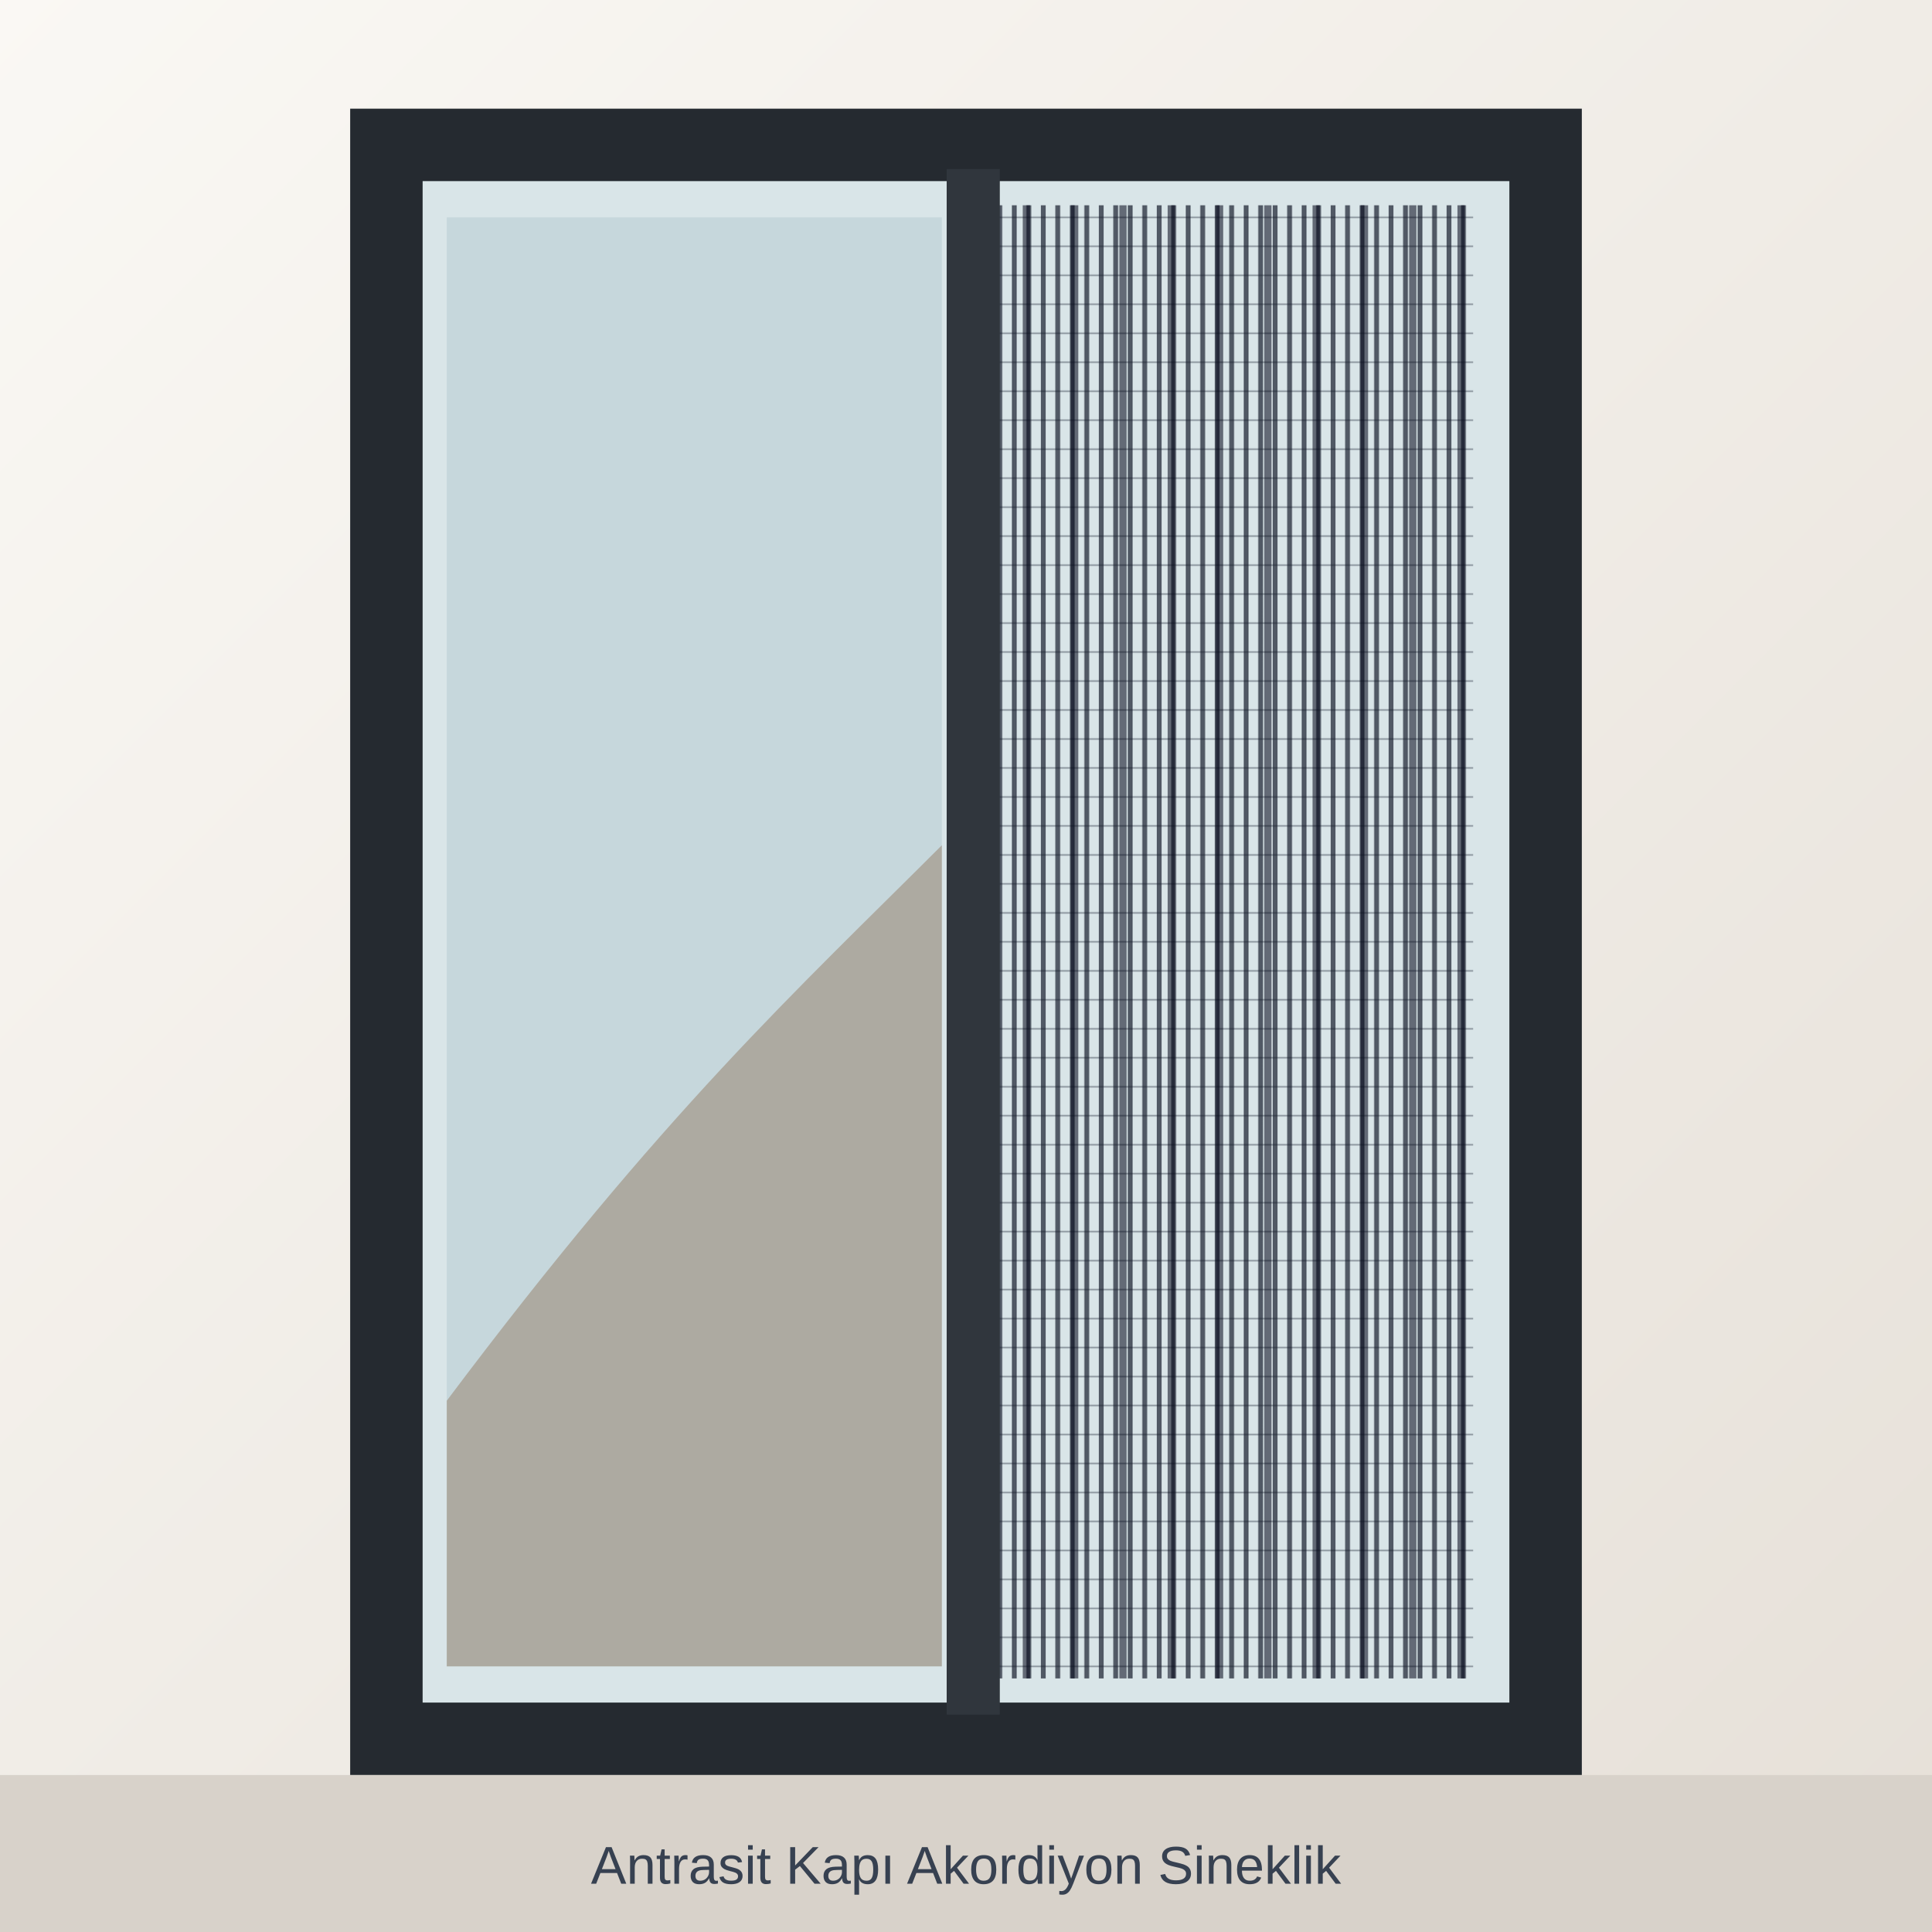
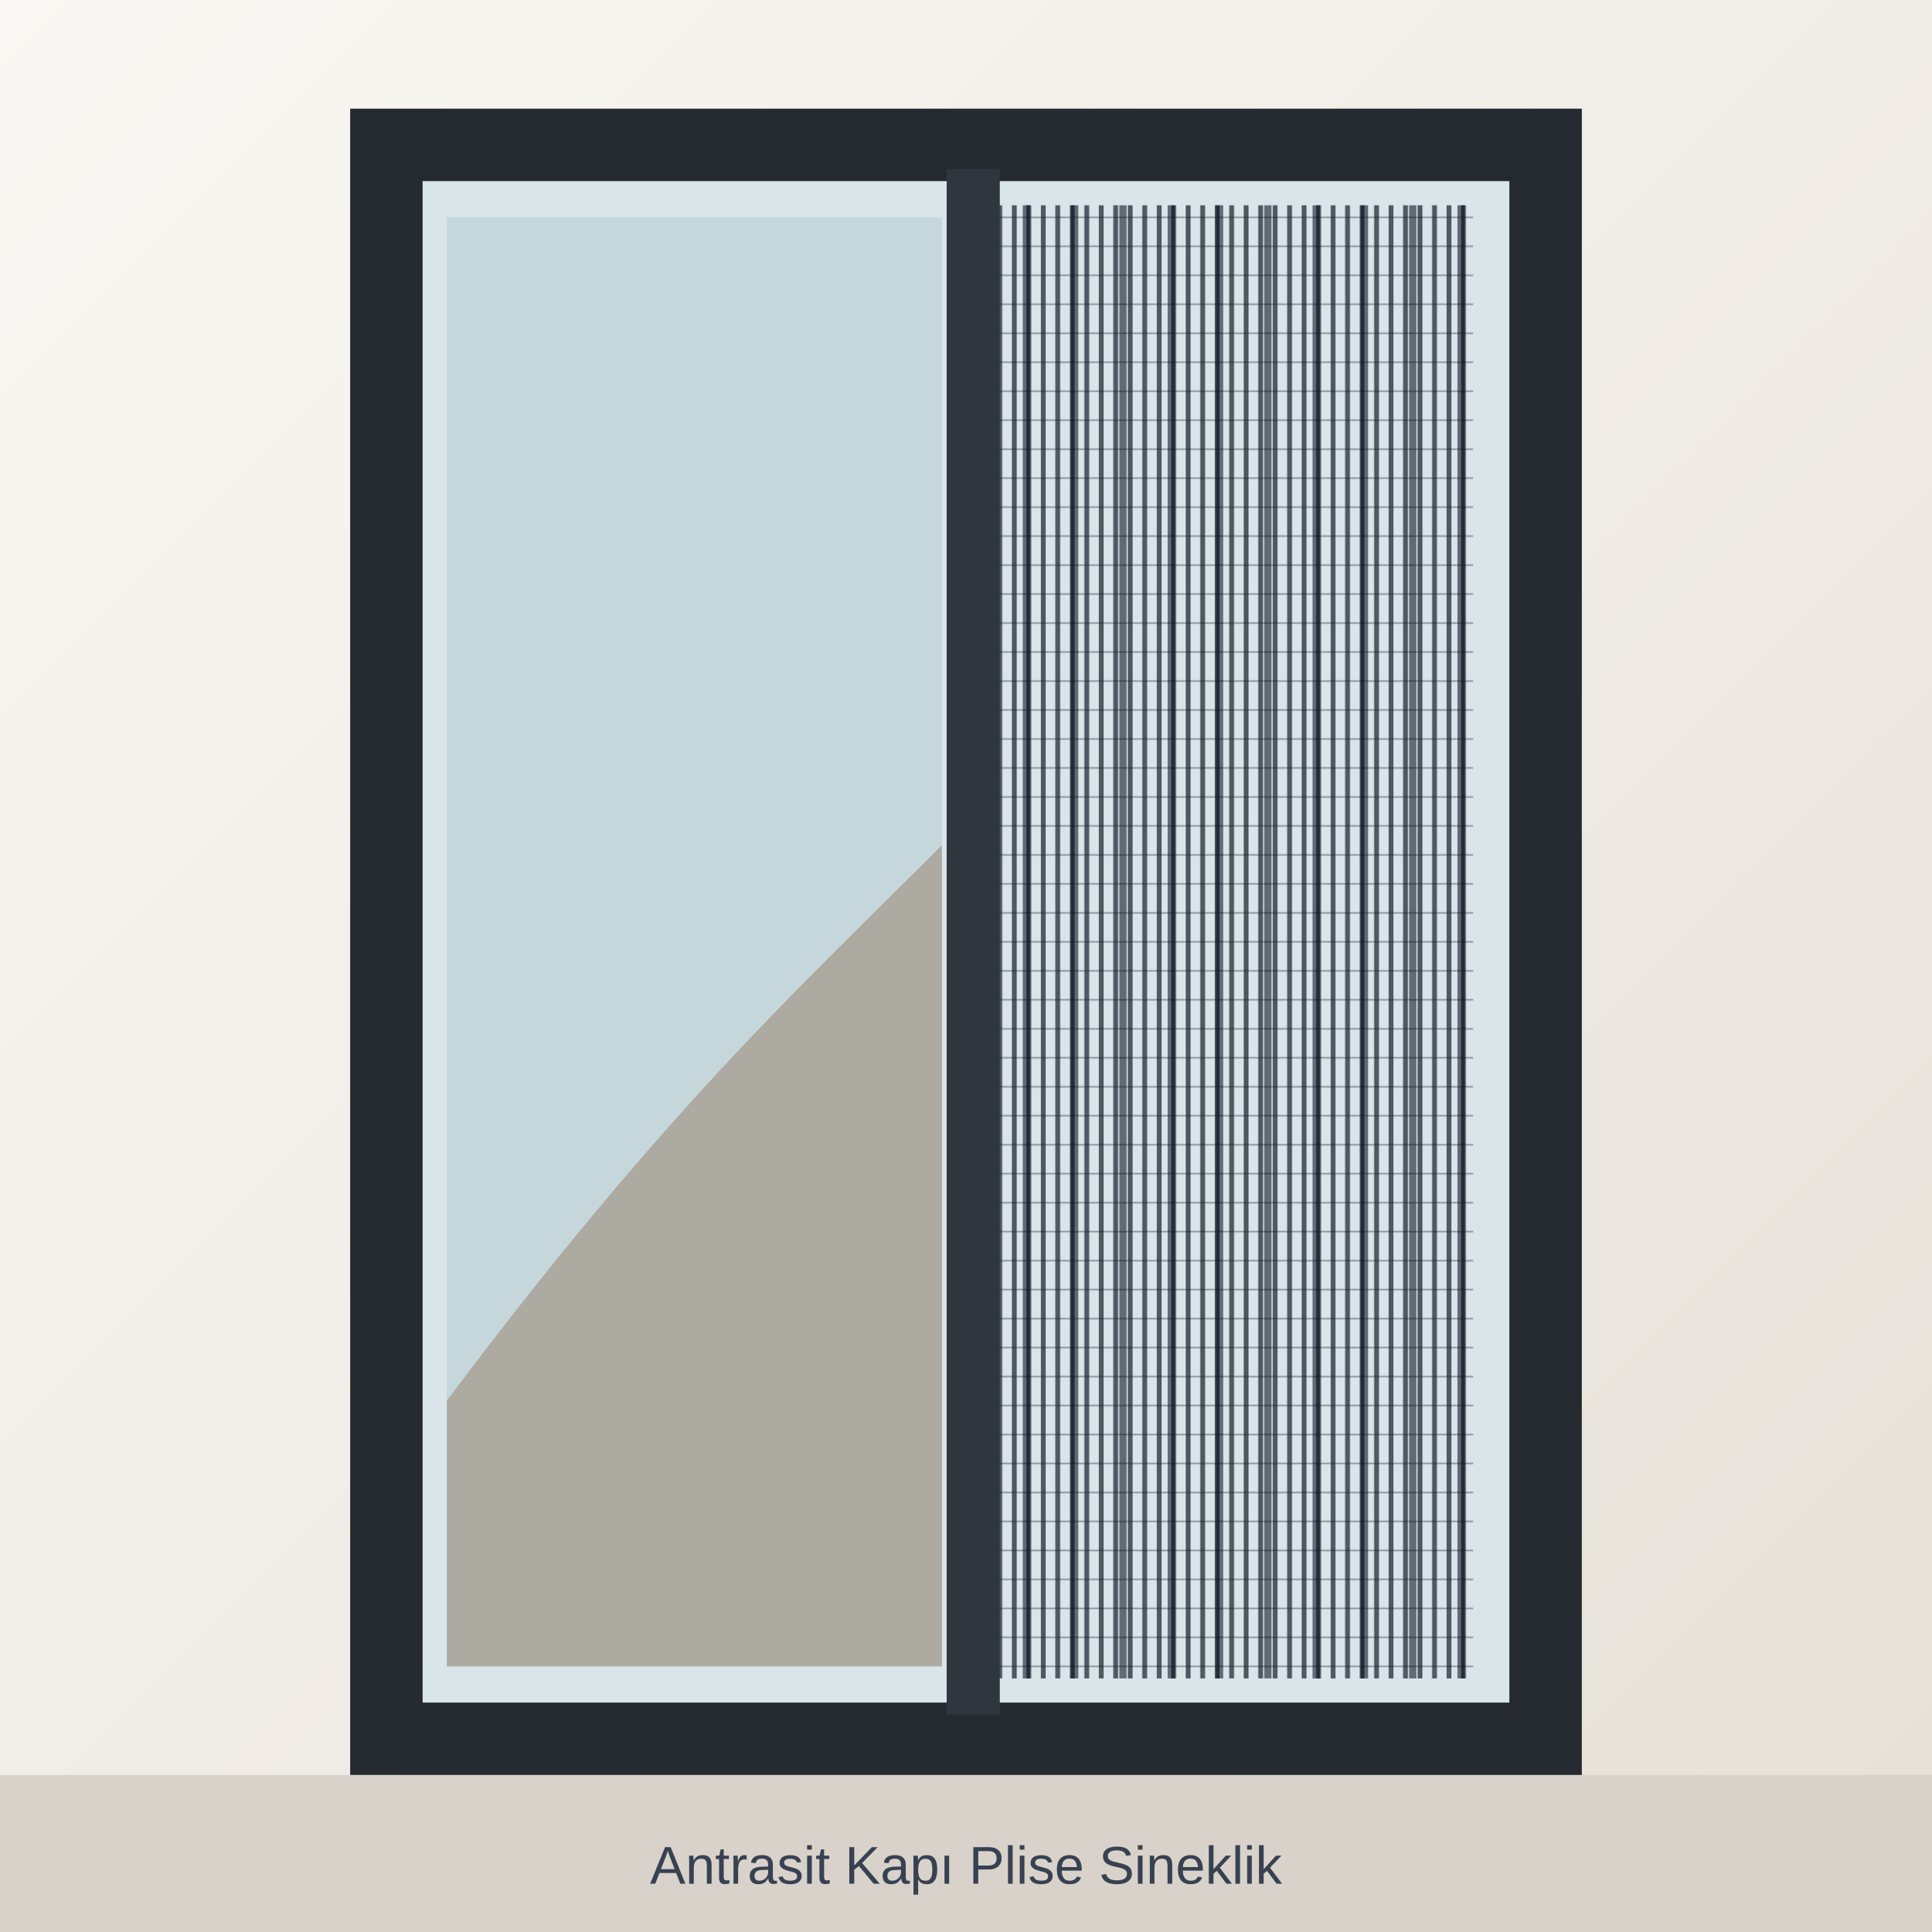
<svg xmlns="http://www.w3.org/2000/svg" viewBox="0 0 800 800" role="img" aria-labelledby="t d">
  <defs>
    <linearGradient id="w" x1="0" y1="0" x2="1" y2="1">
      <stop stop-color="#faf8f4" />
      <stop offset="1" stop-color="#e6e0d8" />
    </linearGradient>
    <pattern id="mesh" width="12" height="12" patternUnits="userSpaceOnUse">
      <path d="M0 0V12M6 0V12M12 0V12" stroke="#111827" stroke-width="2" opacity=".68" />
      <path d="M0 6H12" stroke="#111827" stroke-width=".6" opacity=".4" />
    </pattern>
  </defs>
  <rect width="800" height="800" fill="url(#w)" />
  <rect x="145" y="45" width="510" height="690" fill="#252a30" />
  <rect x="175" y="75" width="450" height="630" fill="#d9e5e8" />
  <rect x="185" y="90" width="205" height="600" fill="#c6d7dc" />
  <path d="M185 580c90-120 145-170 205-230v340H185z" fill="#8f7359" opacity=".45" />
  <rect x="410" y="85" width="200" height="610" fill="url(#mesh)" />
  <g stroke="#020617" stroke-width="3" opacity=".55">
    <path d="M425 85V695M445 85V695M465 85V695M485 85V695M505 85V695M525 85V695M545 85V695M565 85V695M585 85V695M605 85V695" />
  </g>
  <rect x="392" y="70" width="22" height="640" fill="#30363d" />
  <rect y="735" width="800" height="65" fill="#d8d2ca" />
-   <text x="400" y="780" text-anchor="middle" font-family="Arial,sans-serif" font-size="22" fill="#374151">Antrasit Kapı Akordiyon Sineklik</text>
+   <text x="400" y="780" text-anchor="middle" font-family="Arial,sans-serif" font-size="22" fill="#374151">Antrasit Kapı Plise Sineklik</text>
</svg>
